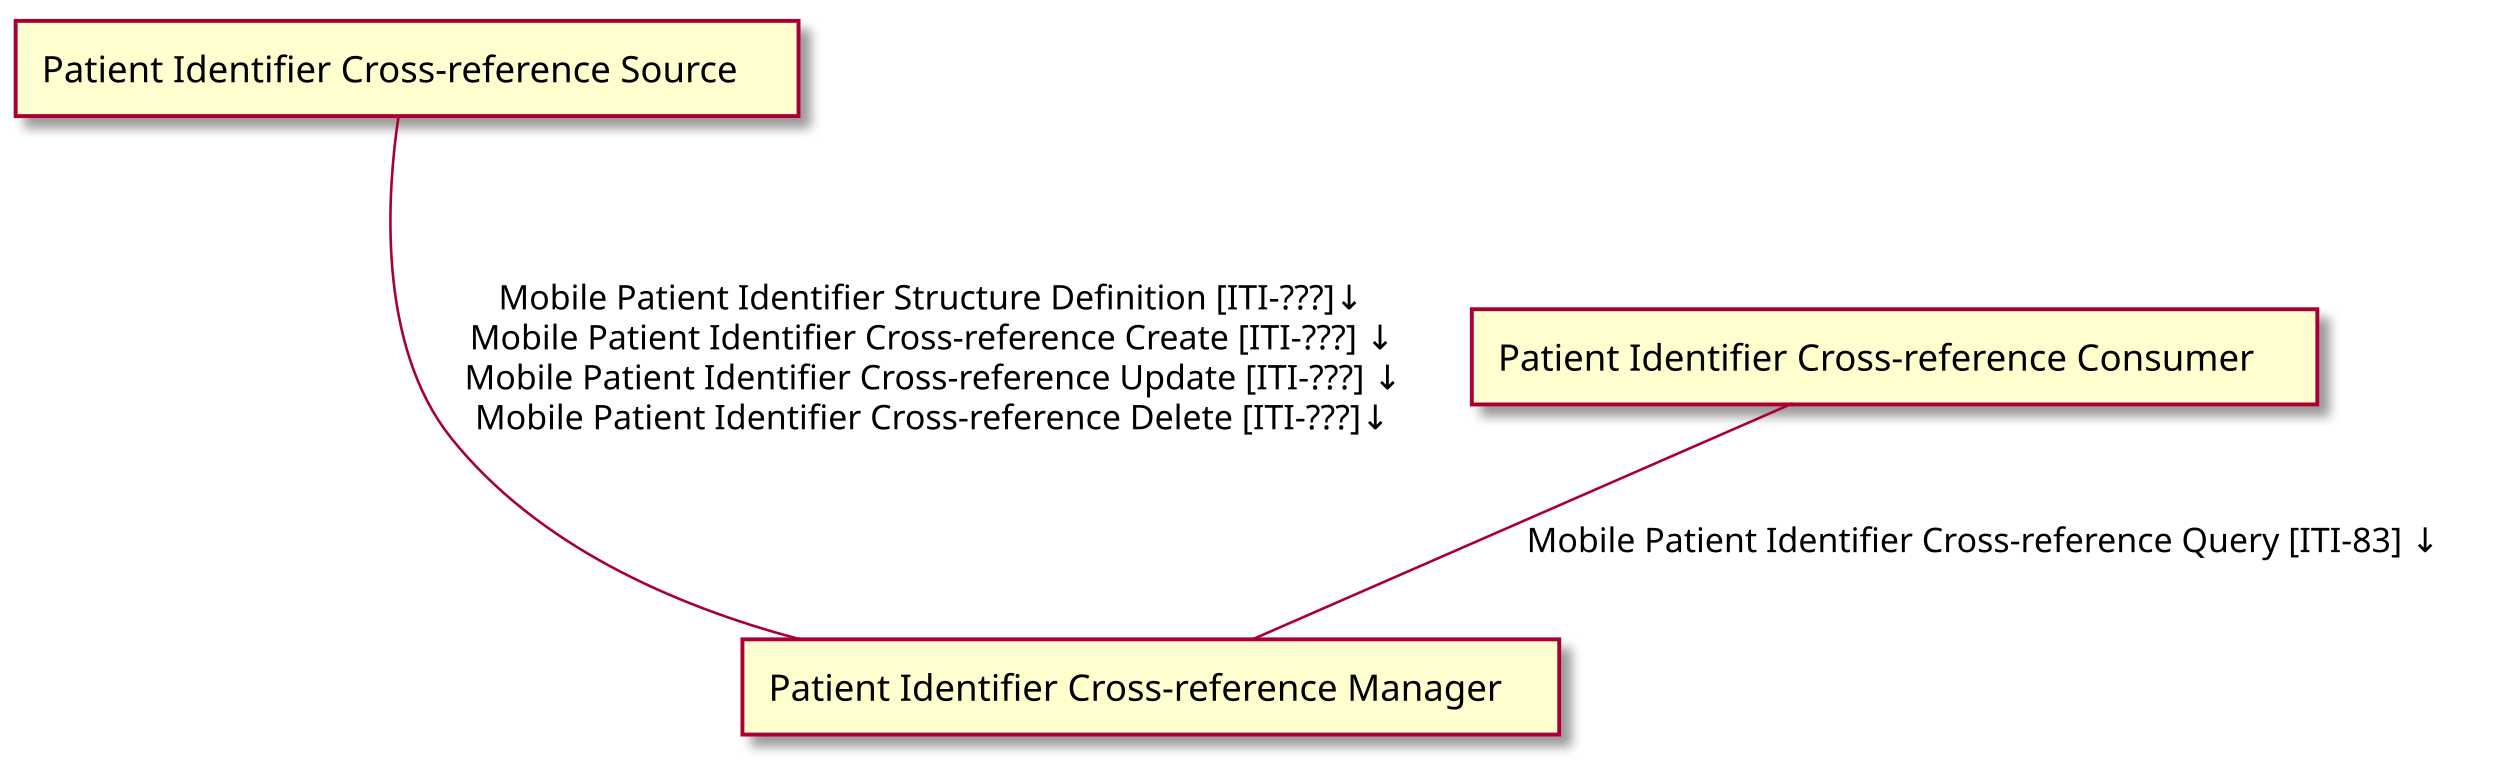
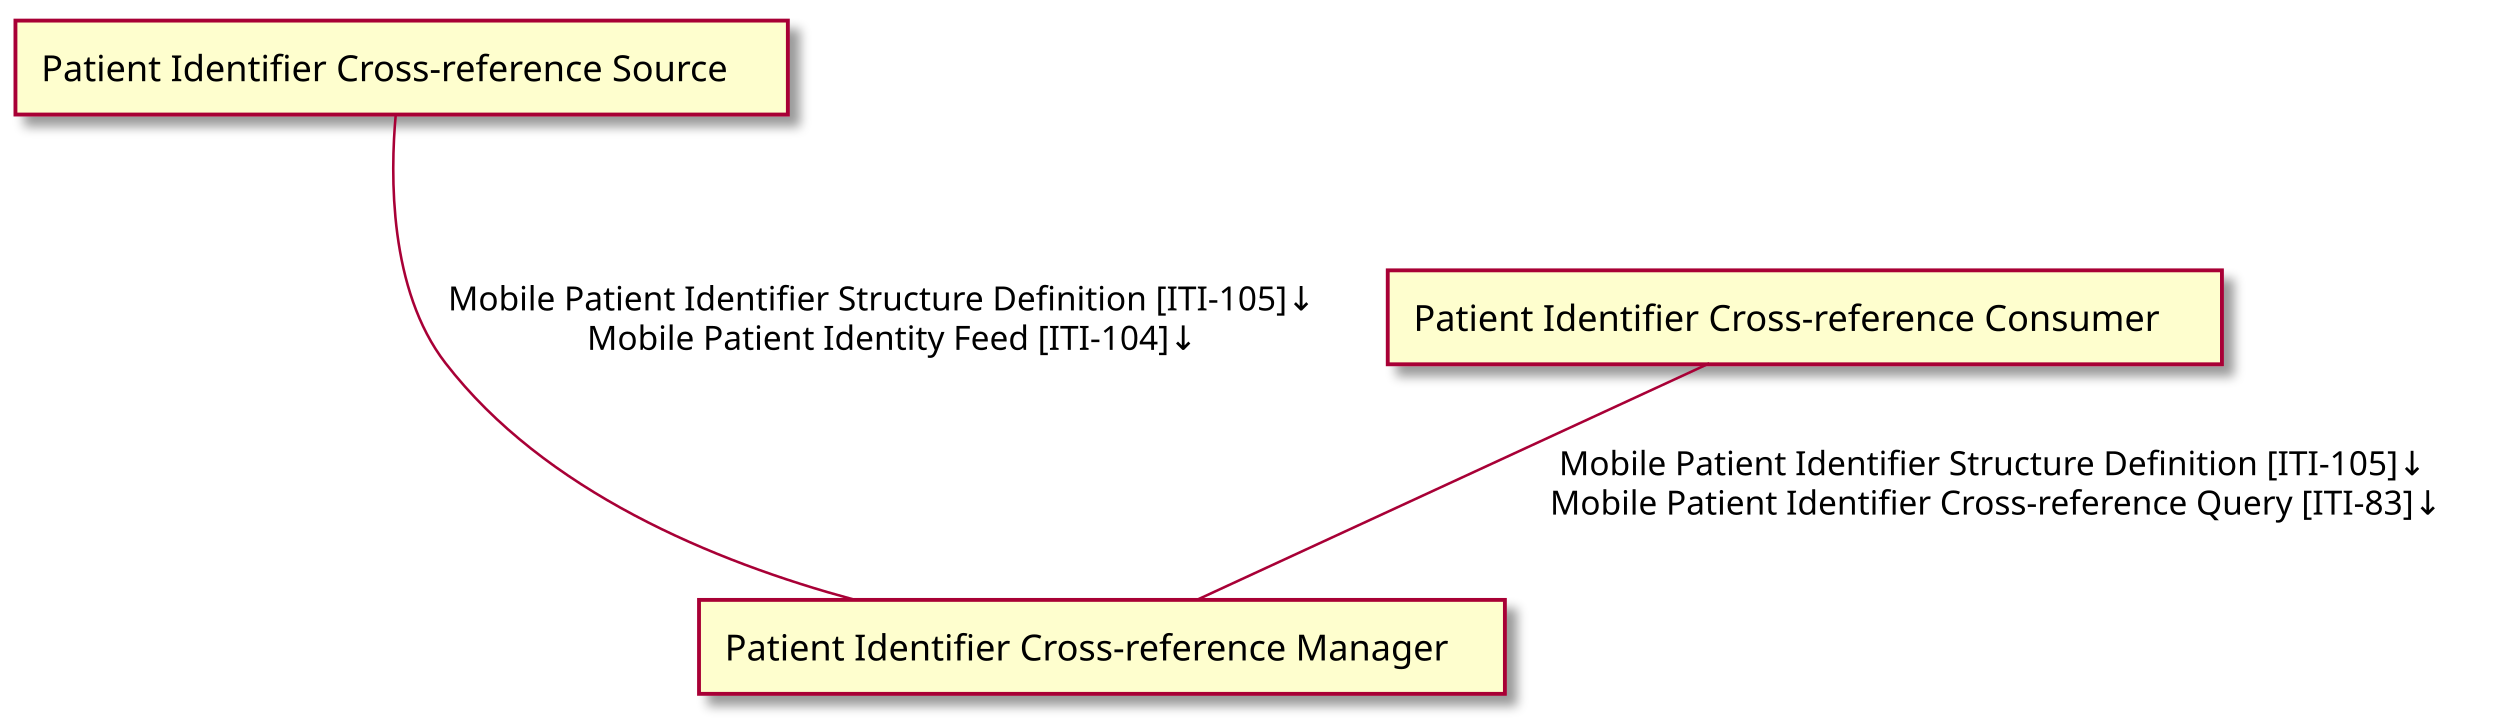
- <svg xmlns="http://www.w3.org/2000/svg" contentScriptType="application/ecmascript" contentStyleType="text/css" height="292px" preserveAspectRatio="none" style="width:958px;height:292px;" version="1.1" viewBox="0 0 958 292" width="958px" zoomAndPan="magnify">
+ <svg xmlns="http://www.w3.org/2000/svg" contentScriptType="application/ecmascript" contentStyleType="text/css" height="280px" preserveAspectRatio="none" style="width:971px;height:280px;" version="1.1" viewBox="0 0 971 280" width="971px" zoomAndPan="magnify">
  <defs>
-     <filter height="300%" id="f1k0admzrrrpzt" width="300%" x="-1" y="-1">
+     <filter height="300%" id="f9tale8f896r7" width="300%" x="-1" y="-1">
      <feGaussianBlur result="blurOut" stdDeviation="2.0" />
      <feColorMatrix in="blurOut" result="blurOut2" type="matrix" values="0 0 0 0 0 0 0 0 0 0 0 0 0 0 0 0 0 0 .4 0" />
      <feOffset dx="4.0" dy="4.0" in="blurOut2" result="blurOut3" />
      <feBlend in="SourceGraphic" in2="blurOut3" mode="normal" />
    </filter>
  </defs>
  <g>
-     <rect fill="#FEFECE" filter="url(#f1k0admzrrrpzt)" height="36.488" style="stroke: #A80036; stroke-width: 1.5;" width="300" x="6" y="8" />
+     <rect fill="#FEFECE" filter="url(#f9tale8f896r7)" height="36.488" style="stroke: #A80036; stroke-width: 1.5;" width="300" x="6" y="8" />
    <text fill="#000000" font-family="sans-serif" font-size="14" lengthAdjust="spacingAndGlyphs" textLength="280" x="16" y="31.535">Patient Identifier Cross-reference Source</text>
-     <rect fill="#FEFECE" filter="url(#f1k0admzrrrpzt)" height="36.488" style="stroke: #A80036; stroke-width: 1.5;" width="324" x="564" y="118.5" />
-     <text fill="#000000" font-family="sans-serif" font-size="14" lengthAdjust="spacingAndGlyphs" textLength="304" x="574" y="142.035">Patient Identifier Cross-reference Consumer</text>
-     <rect fill="#FEFECE" filter="url(#f1k0admzrrrpzt)" height="36.488" style="stroke: #A80036; stroke-width: 1.5;" width="313" x="284.5" y="245" />
-     <text fill="#000000" font-family="sans-serif" font-size="14" lengthAdjust="spacingAndGlyphs" textLength="293" x="294.5" y="268.535">Patient Identifier Cross-reference Manager</text>
-     <path d="M152.75,44.37 C148.36,73.39 144.13,132.05 173,168 C205.73,208.75 257.3,231.87 306.5,244.97 " fill="none" id="Source-Manager" style="stroke: #A80036; stroke-width: 1.0;" />
-     <text fill="#000000" font-family="sans-serif" font-size="13" lengthAdjust="spacingAndGlyphs" textLength="337" x="191" y="118.568">Mobile Patient Identifier Structure Definition [ITI-???]↓</text>
-     <text fill="#000000" font-family="sans-serif" font-size="13" lengthAdjust="spacingAndGlyphs" textLength="363" x="180" y="133.879">Mobile Patient Identifier Cross-reference Create [ITI-???] ↓</text>
-     <text fill="#000000" font-family="sans-serif" font-size="13" lengthAdjust="spacingAndGlyphs" textLength="367" x="178" y="149.19">Mobile Patient Identifier Cross-reference Update [ITI-???] ↓</text>
-     <text fill="#000000" font-family="sans-serif" font-size="13" lengthAdjust="spacingAndGlyphs" textLength="359" x="182" y="164.5">Mobile Patient Identifier Cross-reference Delete [ITI-???]↓</text>
-     <path d="M686.97,154.55 C632.54,178.33 534.43,221.19 480.02,244.96 " fill="none" id="Consumer-Manager" style="stroke: #A80036; stroke-width: 1.0;" />
-     <text fill="#000000" font-family="sans-serif" font-size="13" lengthAdjust="spacingAndGlyphs" textLength="361" x="585" y="211.568">Mobile Patient Identifier Cross-reference Query [ITI-83] ↓</text>
+     <rect fill="#FEFECE" filter="url(#f9tale8f896r7)" height="36.488" style="stroke: #A80036; stroke-width: 1.5;" width="324" x="539" y="105" />
+     <text fill="#000000" font-family="sans-serif" font-size="14" lengthAdjust="spacingAndGlyphs" textLength="304" x="549" y="128.535">Patient Identifier Cross-reference Consumer</text>
+     <rect fill="#FEFECE" filter="url(#f9tale8f896r7)" height="36.488" style="stroke: #A80036; stroke-width: 1.5;" width="313" x="271.5" y="233" />
+     <text fill="#000000" font-family="sans-serif" font-size="14" lengthAdjust="spacingAndGlyphs" textLength="293" x="281.5" y="256.535">Patient Identifier Cross-reference Manager</text>
+     <path d="M153.75,44.04 C151.52,68.21 151.11,112.65 173,141 C211.4,190.73 276.91,218.09 331.92,232.95 " fill="none" id="Source-Manager" style="stroke: #A80036; stroke-width: 1.0;" />
+     <text fill="#000000" font-family="sans-serif" font-size="13" lengthAdjust="spacingAndGlyphs" textLength="346" x="174" y="120.568">Mobile Patient Identifier Structure Definition [ITI-105]↓</text>
+     <text fill="#000000" font-family="sans-serif" font-size="13" lengthAdjust="spacingAndGlyphs" textLength="242" x="228" y="135.879">Mobile Patient Identity Feed [ITI-104]↓</text>
+     <path d="M663.9,141.12 C611.71,165.21 517.17,208.85 465.02,232.91 " fill="none" id="Consumer-Manager" style="stroke: #A80036; stroke-width: 1.0;" />
+     <text fill="#000000" font-family="sans-serif" font-size="13" lengthAdjust="spacingAndGlyphs" textLength="346" x="605.5" y="184.568">Mobile Patient Identifier Structure Definition [ITI-105]↓</text>
+     <text fill="#000000" font-family="sans-serif" font-size="13" lengthAdjust="spacingAndGlyphs" textLength="357" x="602" y="199.879">Mobile Patient Identifier Cross-reference Query [ITI-83]↓</text>
  </g>
</svg>
